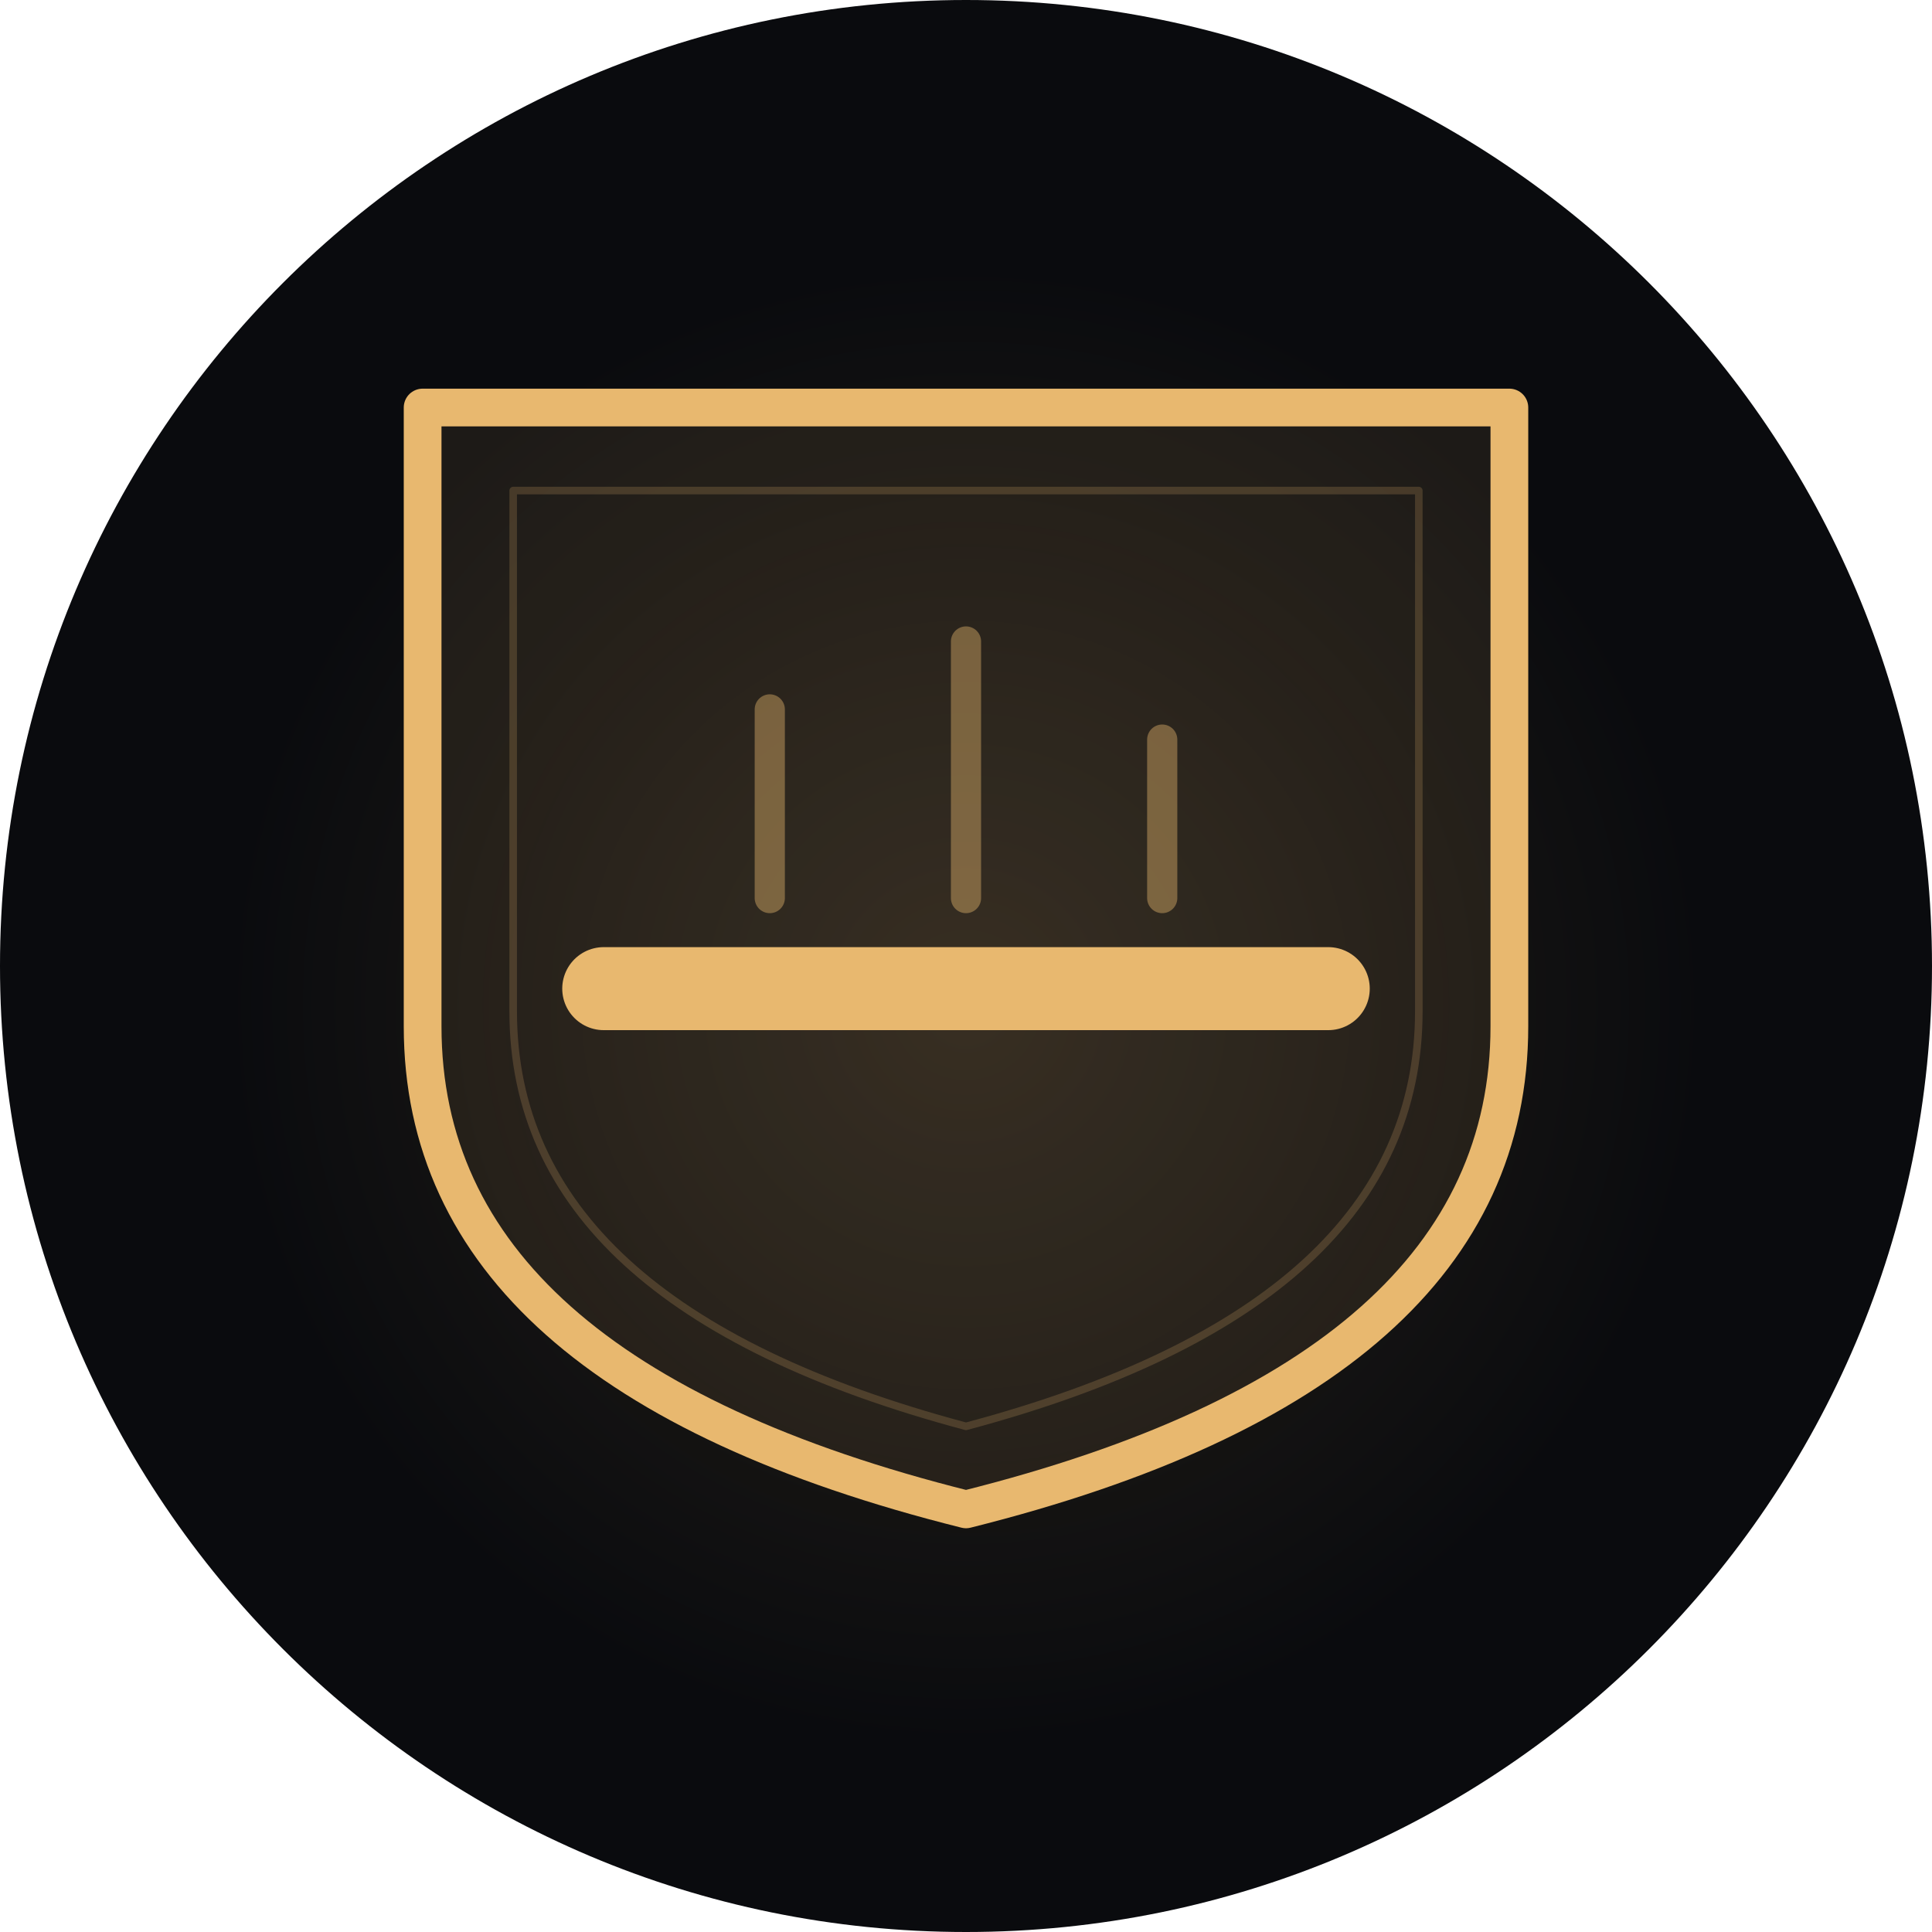
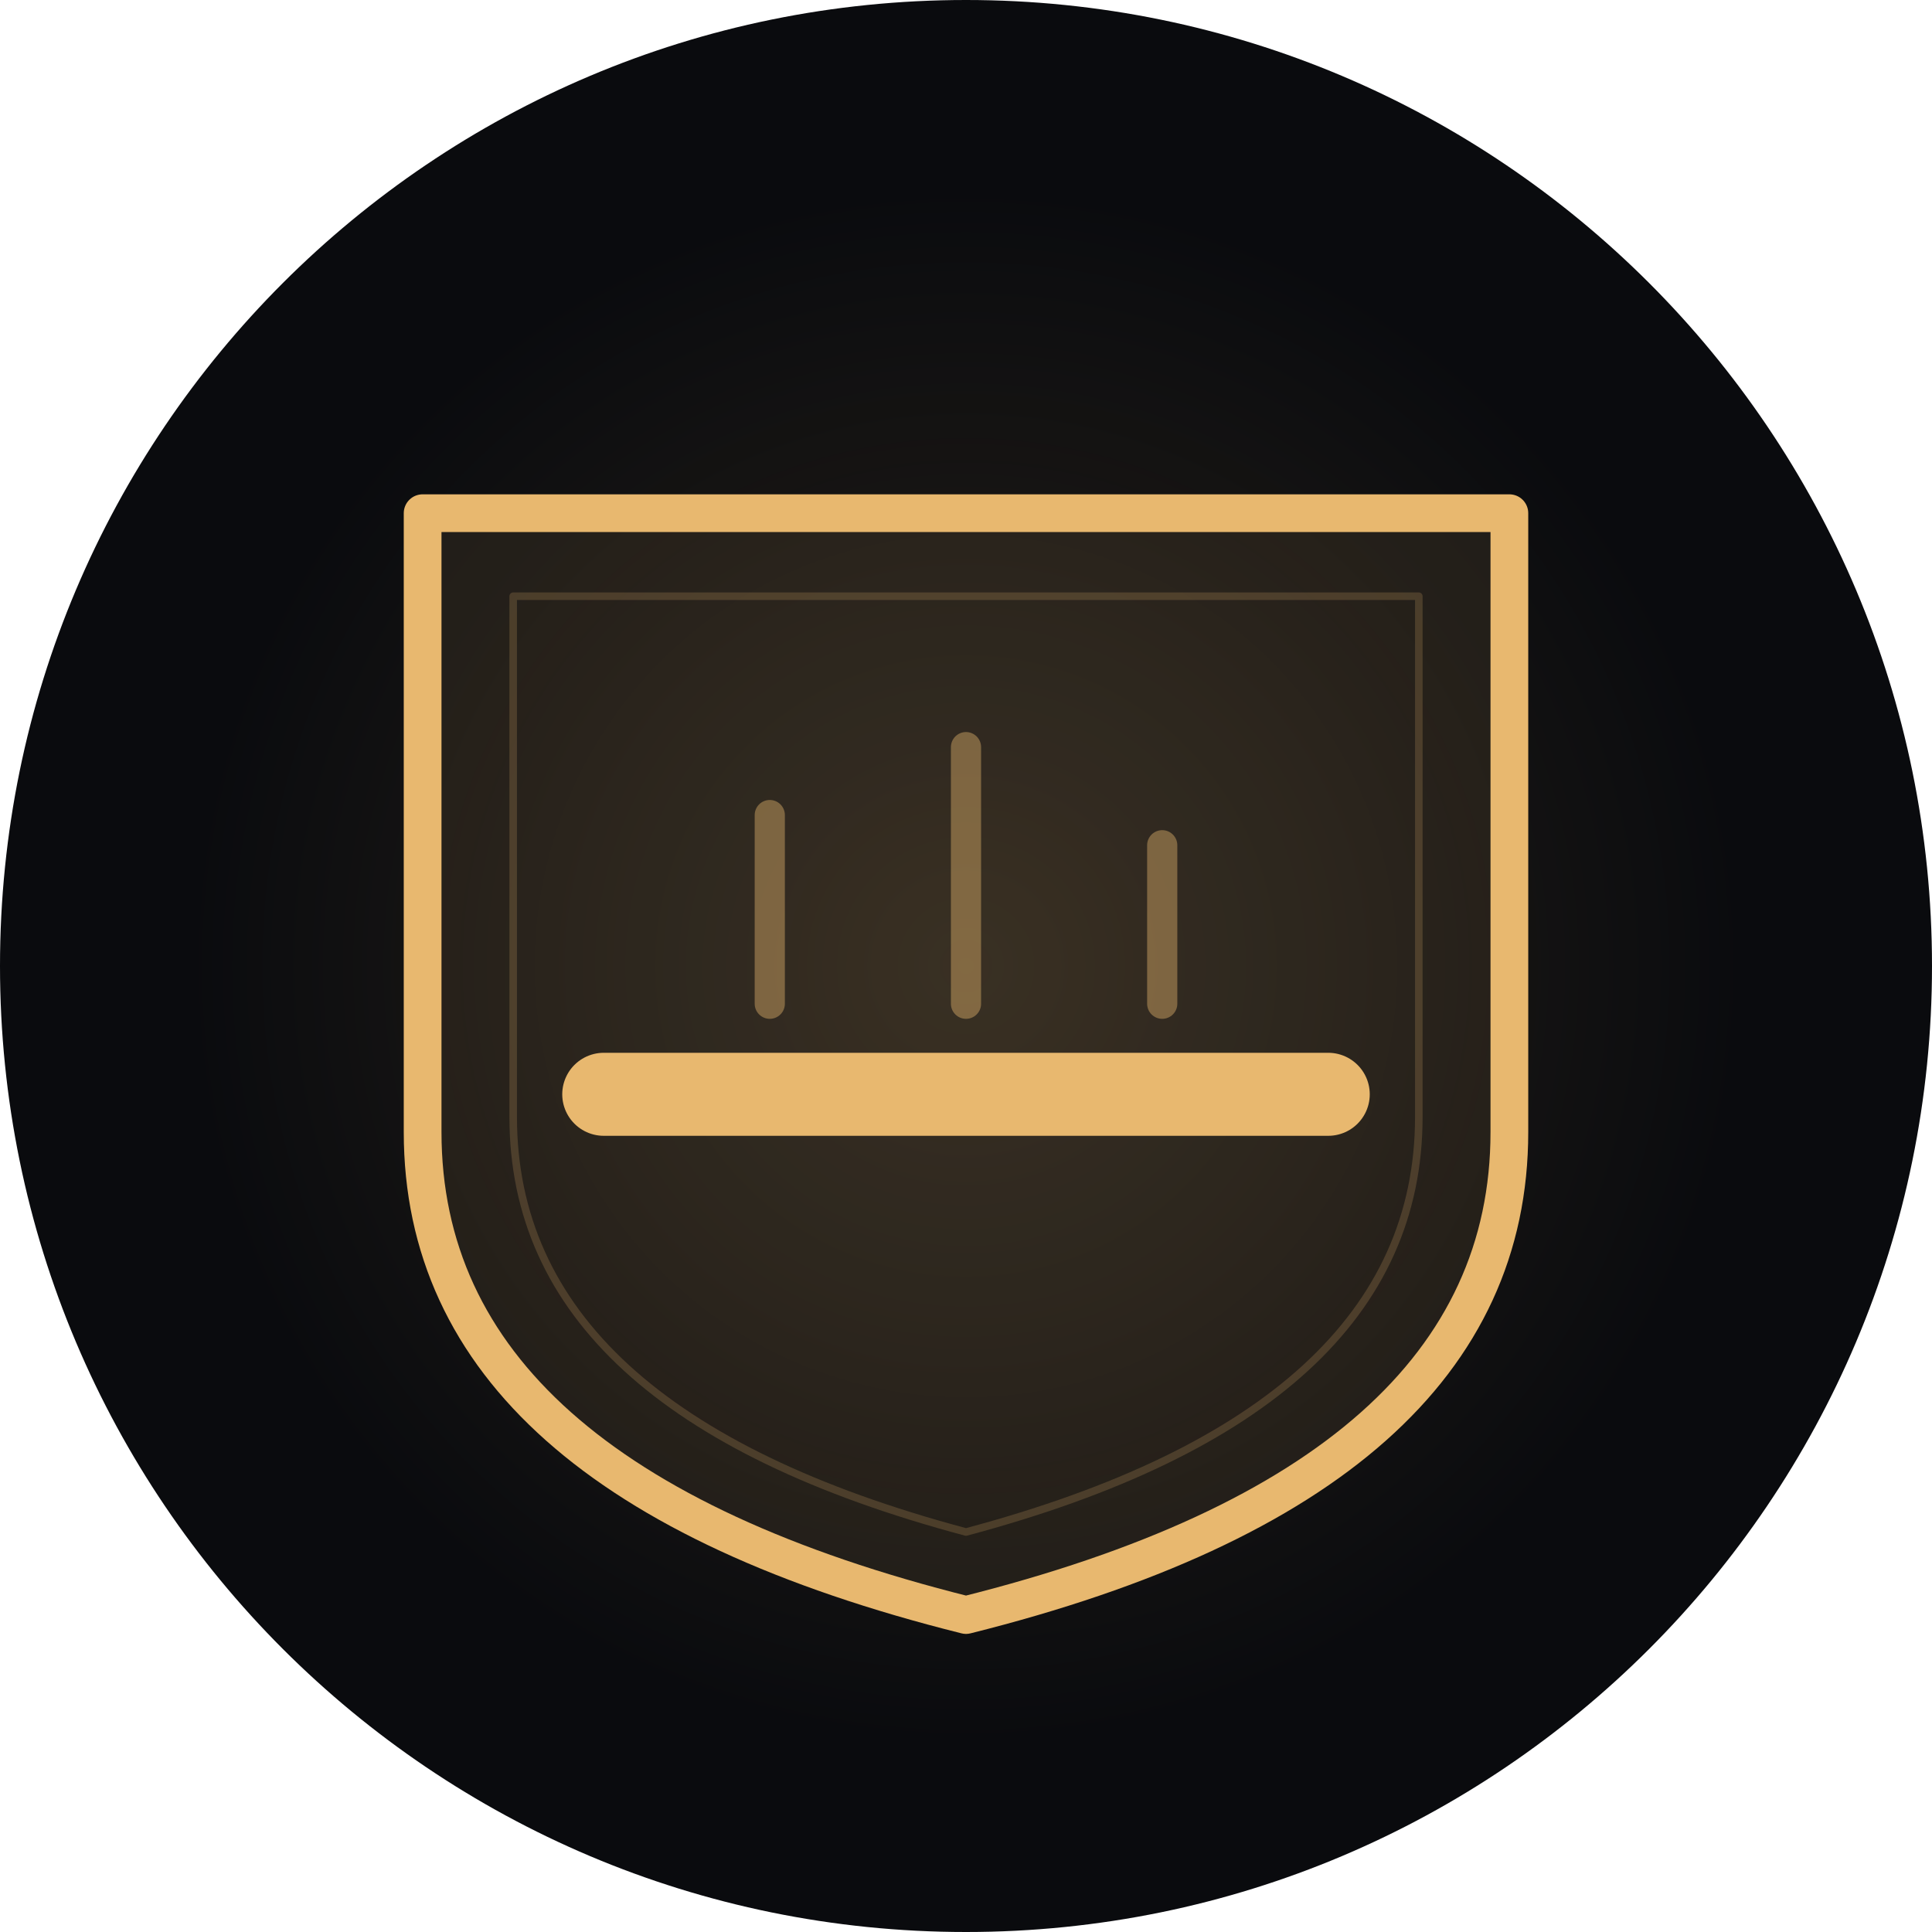
<svg xmlns="http://www.w3.org/2000/svg" viewBox="0 0 512 512">
  <circle cx="256" cy="256" r="256" fill="#0a0b0e" />
-   <radialGradient id="glow" cx="50%" cy="52%" r="38%">
-     <stop offset="0%" stop-color="#e8b86f" stop-opacity="0.13" />
+   <radialGradient id="glow" cx="50%" cy="50%" r="40%">
+     <stop offset="0%" stop-color="#e8b86f" stop-opacity="0.14" />
    <stop offset="100%" stop-color="#e8b86f" stop-opacity="0" />
  </radialGradient>
  <circle cx="256" cy="256" r="256" fill="url(#glow)" />
-   <path d="M112 108 L400 108 L400 272 Q400 364 256 400 Q112 364 112 272 Z" fill="rgba(232,184,111,0.09)" stroke="#e8b86f" stroke-width="10" stroke-linejoin="round" stroke-linecap="round" />
-   <path d="M136 130 L376 130 L376 268 Q376 346 256 378 Q136 346 136 268 Z" fill="none" stroke="rgba(232,184,111,0.20)" stroke-width="2" stroke-linejoin="round" />
-   <line x1="204" y1="188" x2="204" y2="238" stroke="rgba(232,184,111,0.42)" stroke-width="8" stroke-linecap="round" />
-   <line x1="256" y1="170" x2="256" y2="238" stroke="rgba(232,184,111,0.42)" stroke-width="8" stroke-linecap="round" />
-   <line x1="308" y1="196" x2="308" y2="238" stroke="rgba(232,184,111,0.42)" stroke-width="8" stroke-linecap="round" />
-   <line x1="160" y1="262" x2="352" y2="262" stroke="#e8b86f" stroke-width="22" stroke-linecap="round" />
+   <path d="M112 136 L400 136 L400 300 Q400 392 256 428 Q112 392 112 300 Z" fill="rgba(232,184,111,0.09)" stroke="#e8b86f" stroke-width="10" stroke-linejoin="round" stroke-linecap="round" />
+   <path d="M136 158 L376 158 L376 296 Q376 374 256 406 Q136 374 136 296 Z" fill="none" stroke="rgba(232,184,111,0.20)" stroke-width="2" stroke-linejoin="round" />
+   <line x1="204" y1="216" x2="204" y2="266" stroke="rgba(232,184,111,0.42)" stroke-width="8" stroke-linecap="round" />
+   <line x1="256" y1="198" x2="256" y2="266" stroke="rgba(232,184,111,0.42)" stroke-width="8" stroke-linecap="round" />
+   <line x1="308" y1="224" x2="308" y2="266" stroke="rgba(232,184,111,0.42)" stroke-width="8" stroke-linecap="round" />
+   <line x1="160" y1="290" x2="352" y2="290" stroke="#e8b86f" stroke-width="22" stroke-linecap="round" />
</svg>
